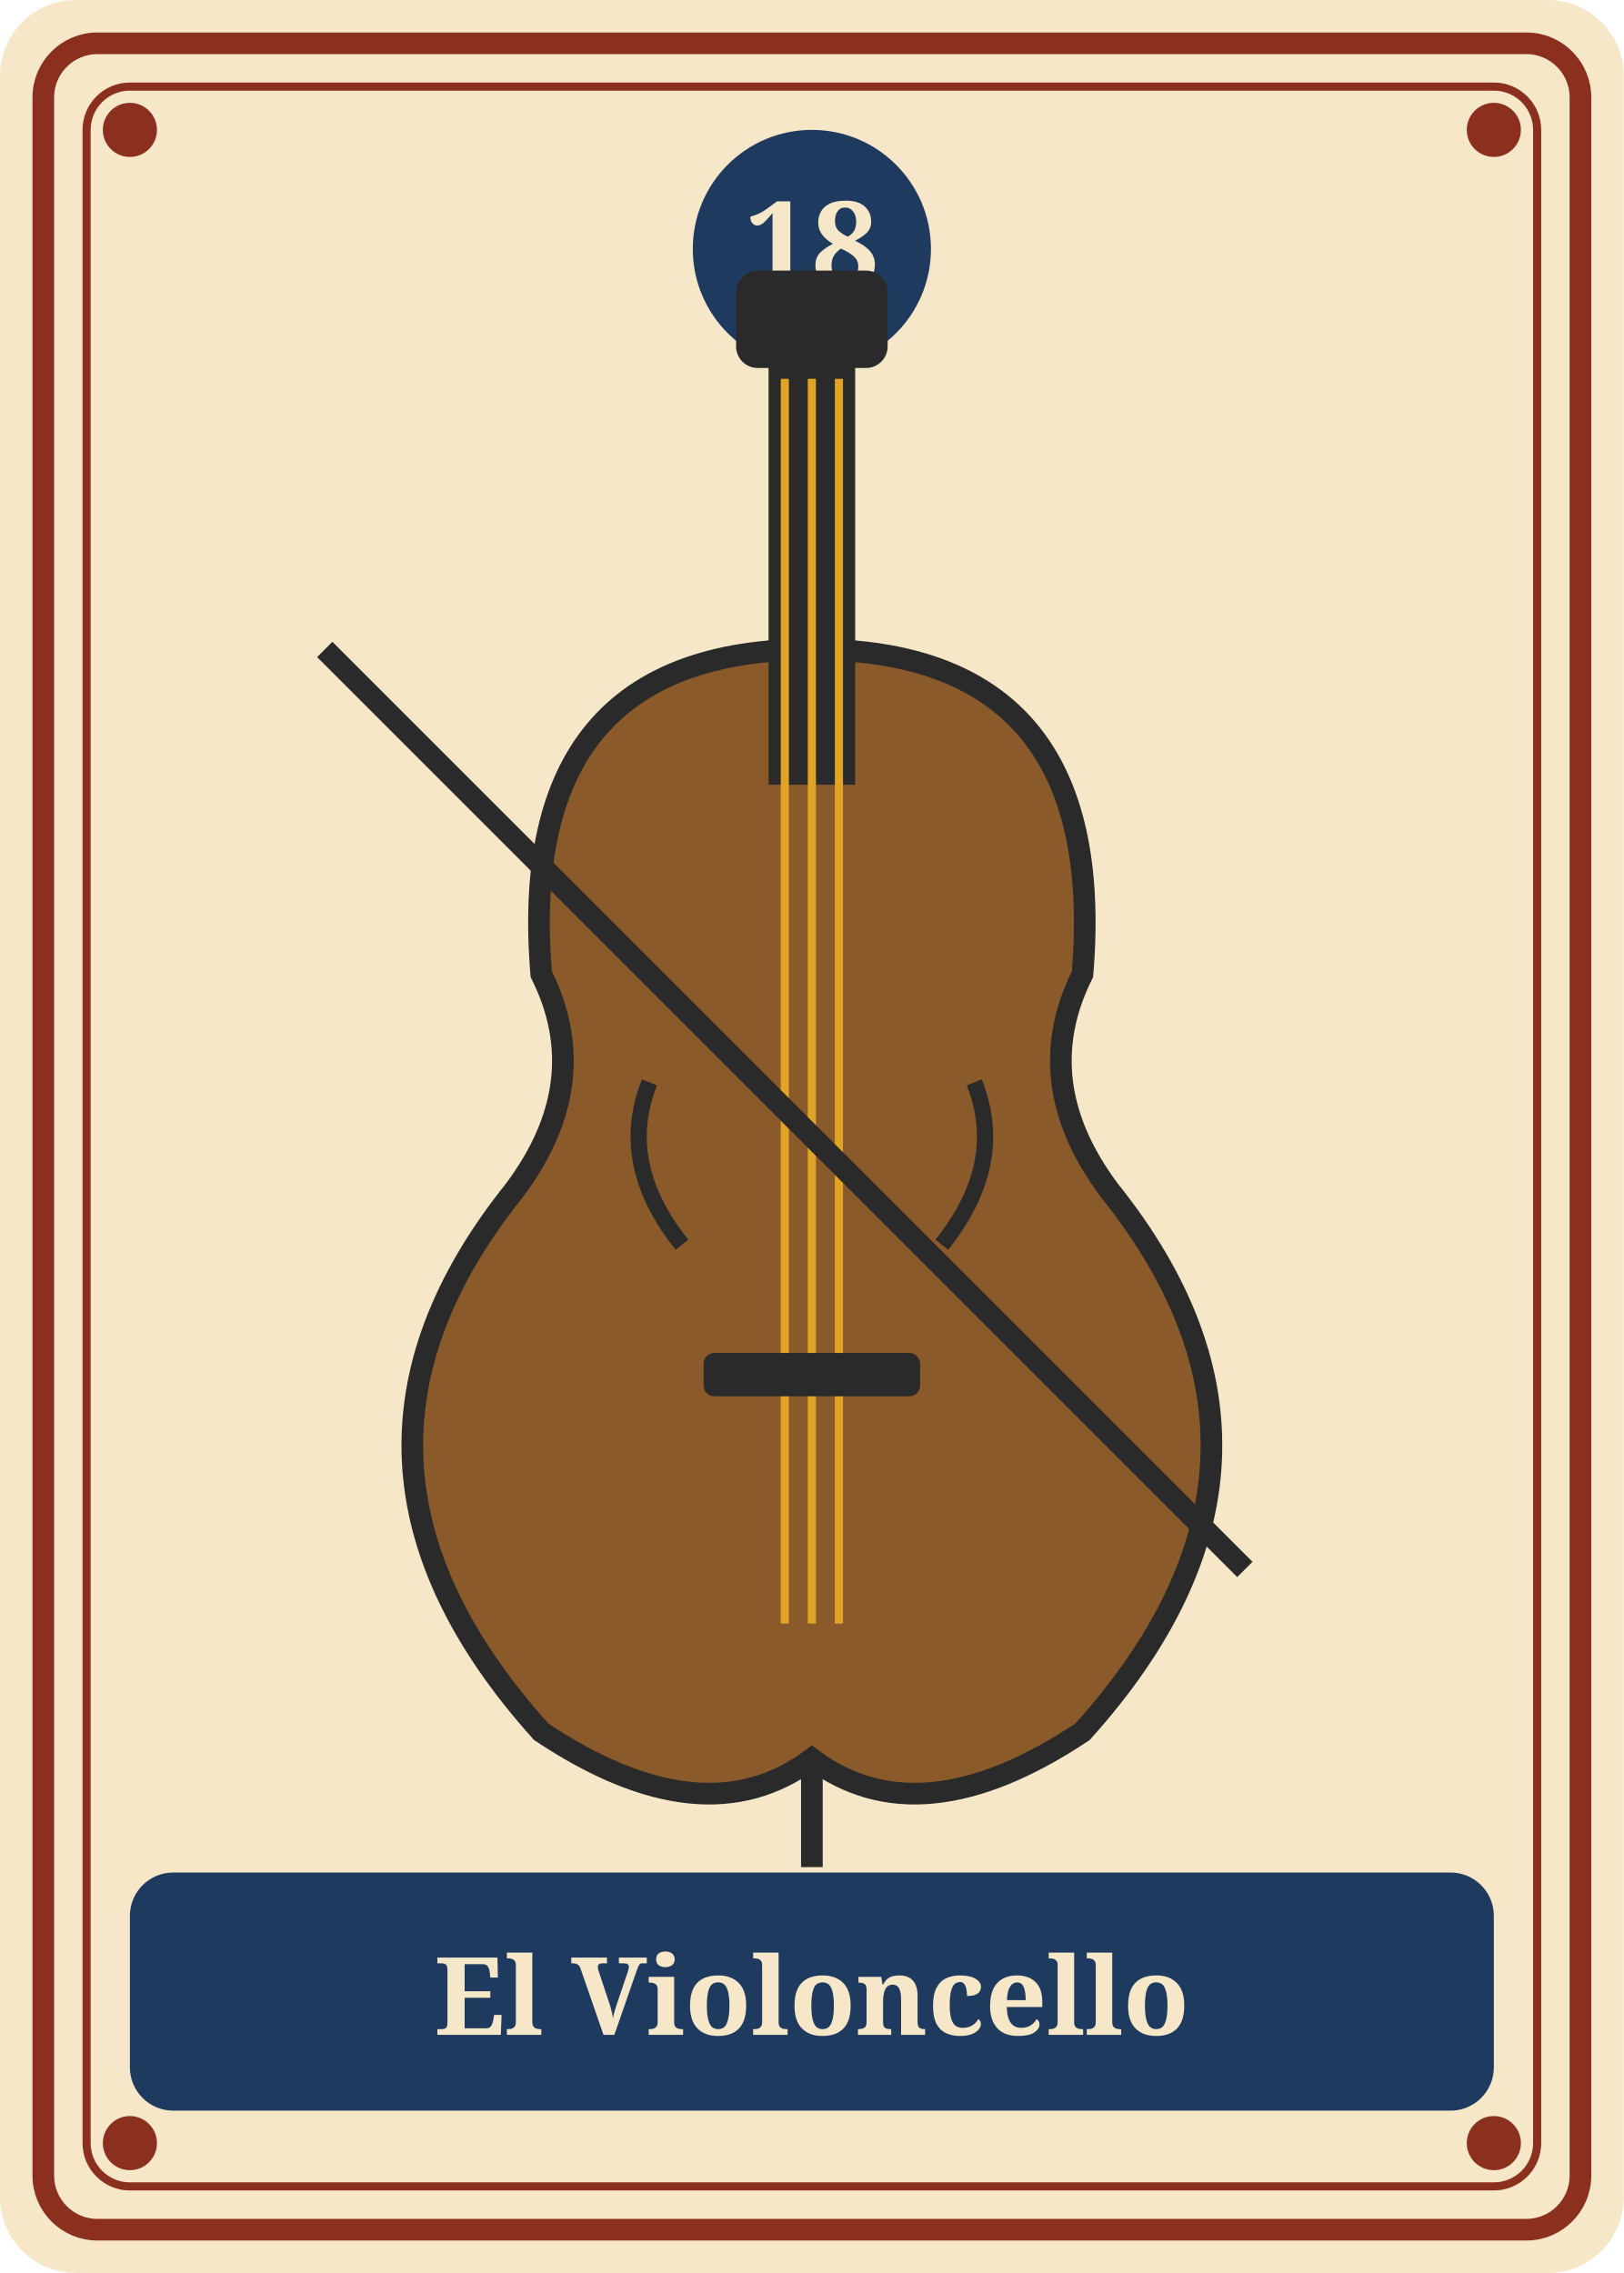
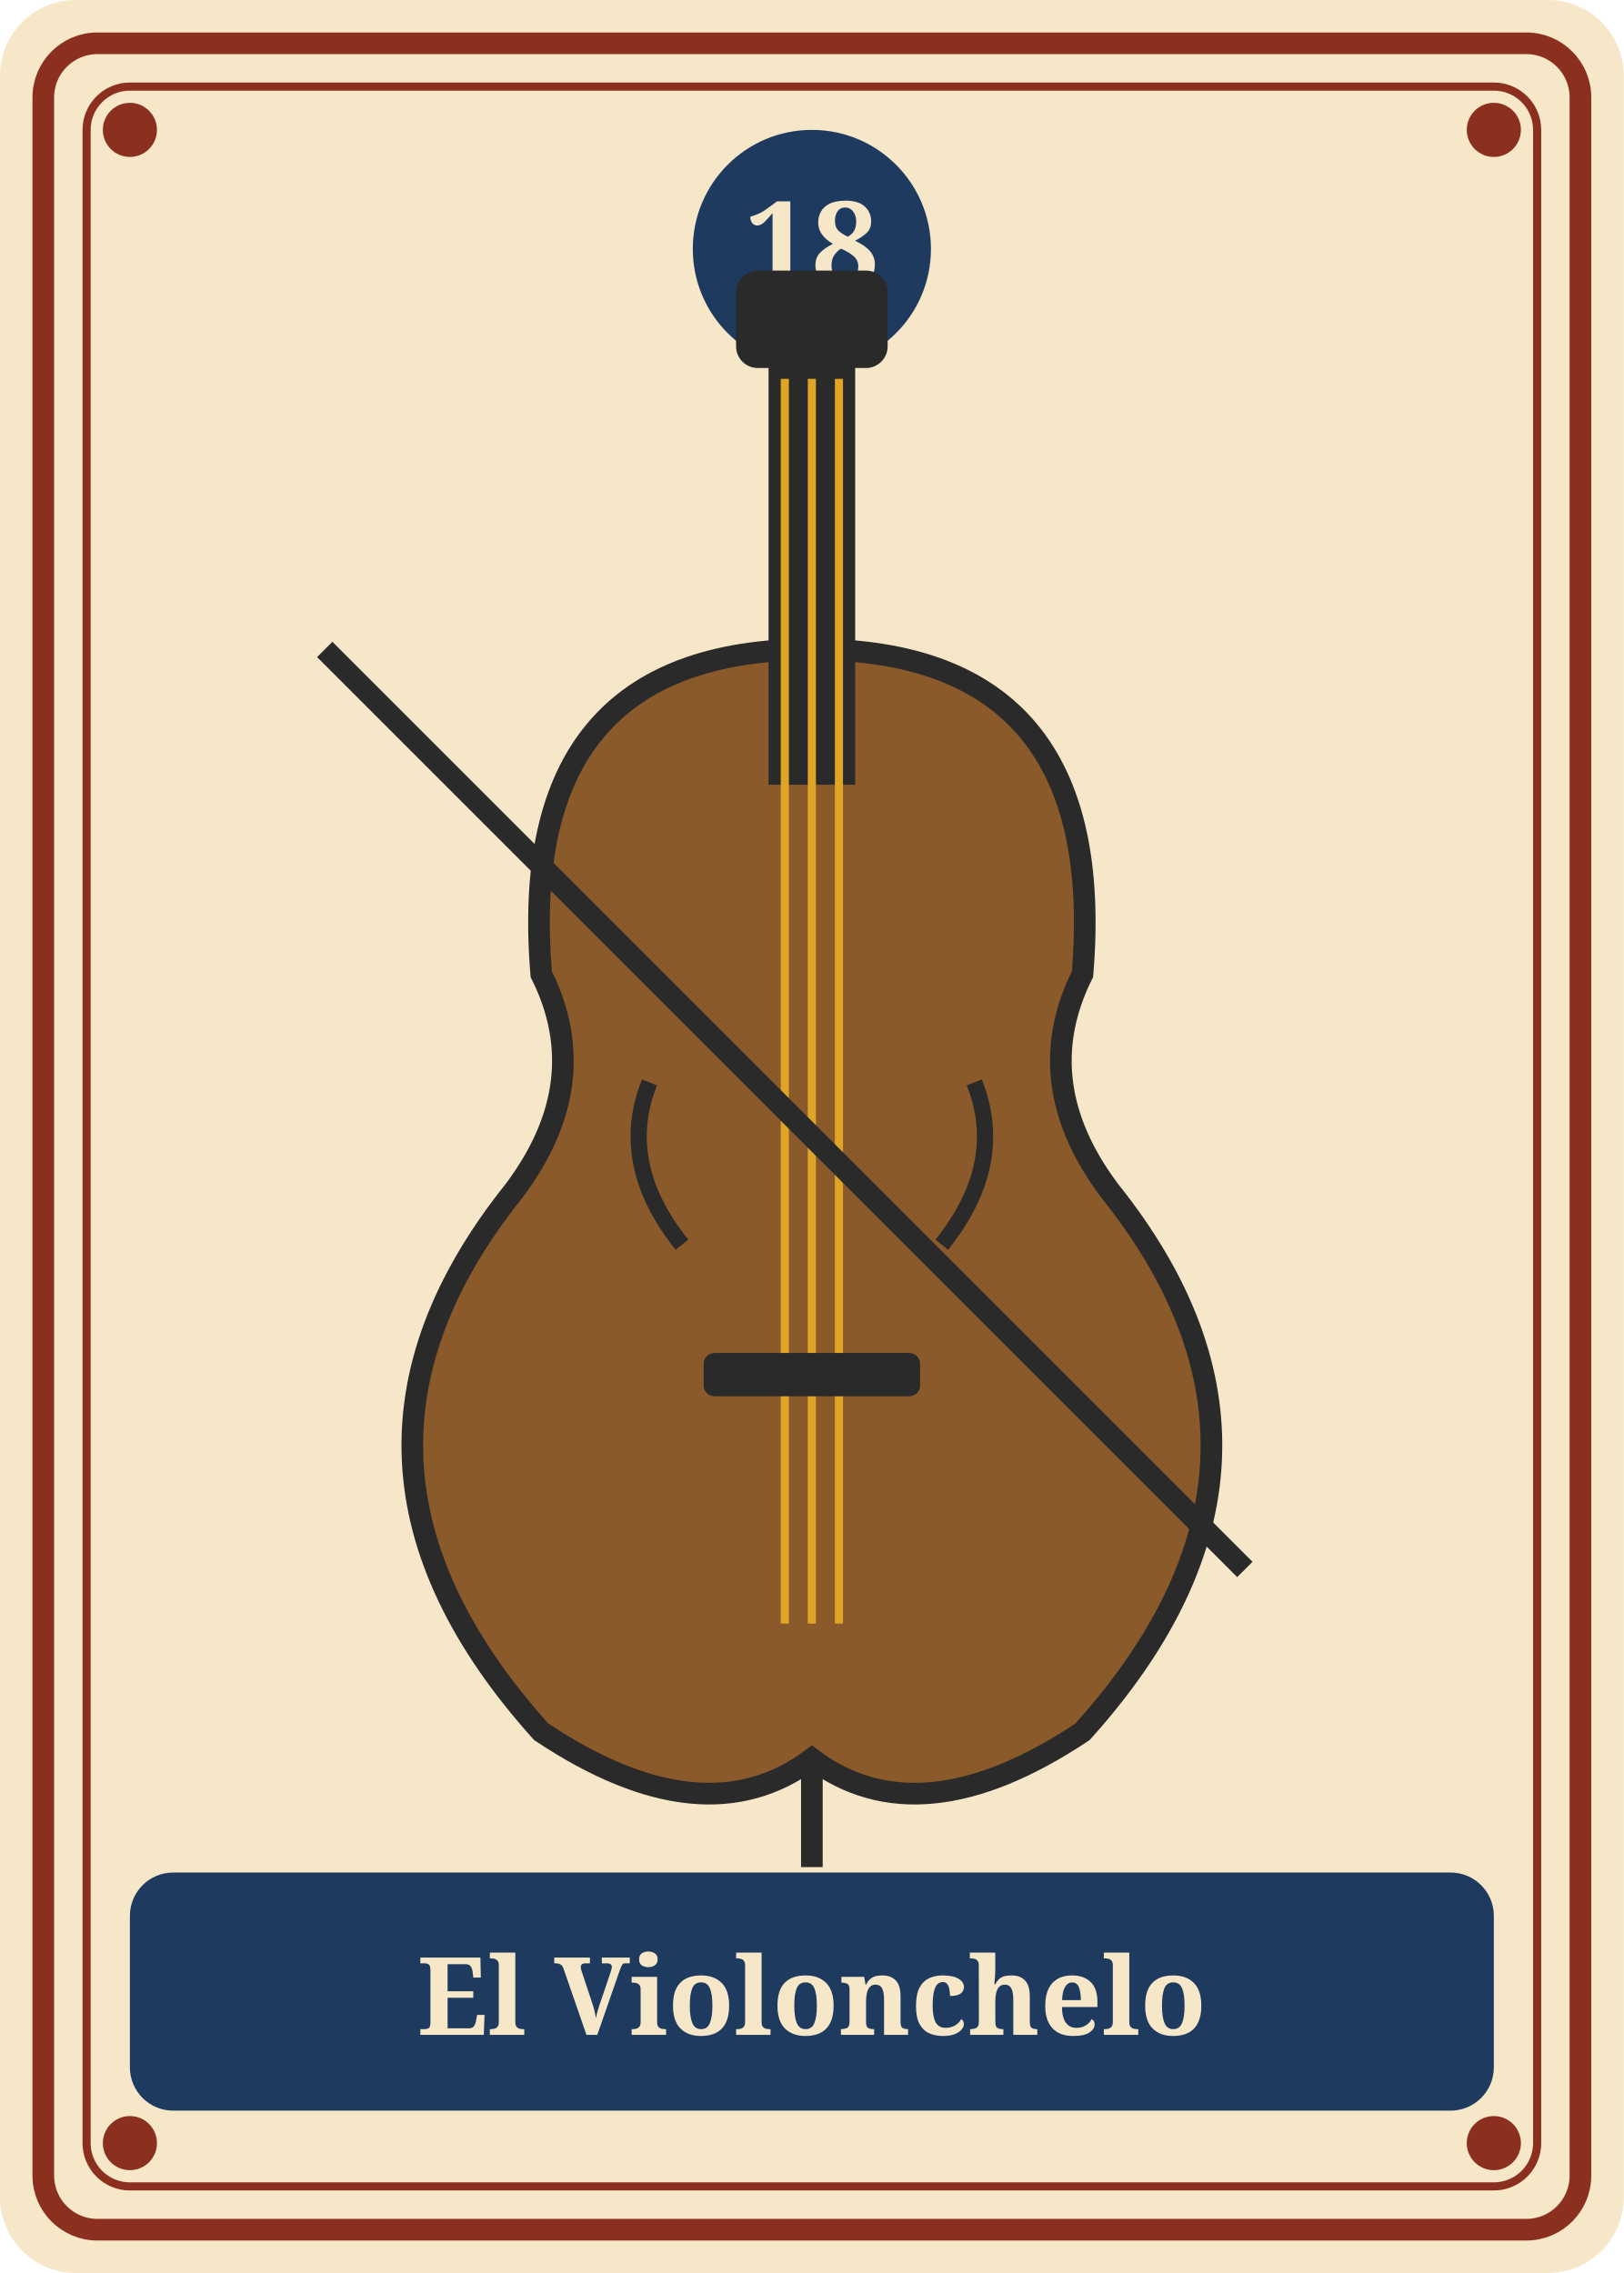
<svg xmlns="http://www.w3.org/2000/svg" viewBox="0 0 300 420" width="300" height="420">
  <rect width="300" height="420" rx="14" fill="#f6e7c8" />
  <rect x="8" y="8" width="284" height="404" rx="10" fill="none" stroke="#8b2f1f" stroke-width="4" />
  <rect x="16" y="16" width="268" height="388" rx="8" fill="none" stroke="#8b2f1f" stroke-width="1.5" />
  <g fill="#8b2f1f">
    <circle cx="24" cy="24" r="5" />
    <circle cx="276" cy="24" r="5" />
    <circle cx="24" cy="396" r="5" />
    <circle cx="276" cy="396" r="5" />
  </g>
  <circle cx="150" cy="46" r="22" fill="#1f3a5f" />
  <text x="150" y="53" text-anchor="middle" font-family="Georgia, serif" font-size="22" font-weight="bold" fill="#f6e7c8">18</text>
  <g>
    <path d="M150 120 q-55 0 -50 60 q10 20 -5 40 q-40 50 5 100 q30 20 50 5 q20 15 50 -5 q45 -50 5 -100 q-15 -20 -5 -40 q5 -60 -50 -60 z" fill="#8b5a2b" stroke="#2a2a2a" stroke-width="4" />
    <rect x="142" y="55" width="16" height="90" fill="#2a2a2a" />
    <rect x="136" y="50" width="28" height="18" rx="4" fill="#2a2a2a" />
    <g stroke="#e0a526" stroke-width="1.5">
      <line x1="145" y1="70" x2="145" y2="300" />
      <line x1="150" y1="70" x2="150" y2="300" />
      <line x1="155" y1="70" x2="155" y2="300" />
    </g>
    <path d="M120 200 q-6 15 6 30 M180 200 q6 15 -6 30" stroke="#2a2a2a" stroke-width="3" fill="none" />
    <rect x="130" y="250" width="40" height="8" rx="2" fill="#2a2a2a" />
    <line x1="60" y1="120" x2="230" y2="290" stroke="#2a2a2a" stroke-width="4" />
    <line x1="150" y1="325" x2="150" y2="345" stroke="#2a2a2a" stroke-width="4" />
  </g>
  <rect x="24" y="346" width="252" height="44" rx="8" fill="#1f3a5f" />
-   <text x="150" y="376" text-anchor="middle" font-family="Georgia, serif" font-size="20" font-weight="bold" fill="#f6e7c8">El Violoncello</text>
+   <text x="150" y="376" text-anchor="middle" font-family="Georgia, serif" font-size="20" font-weight="bold" fill="#f6e7c8">El Violonchelo</text>
</svg>
